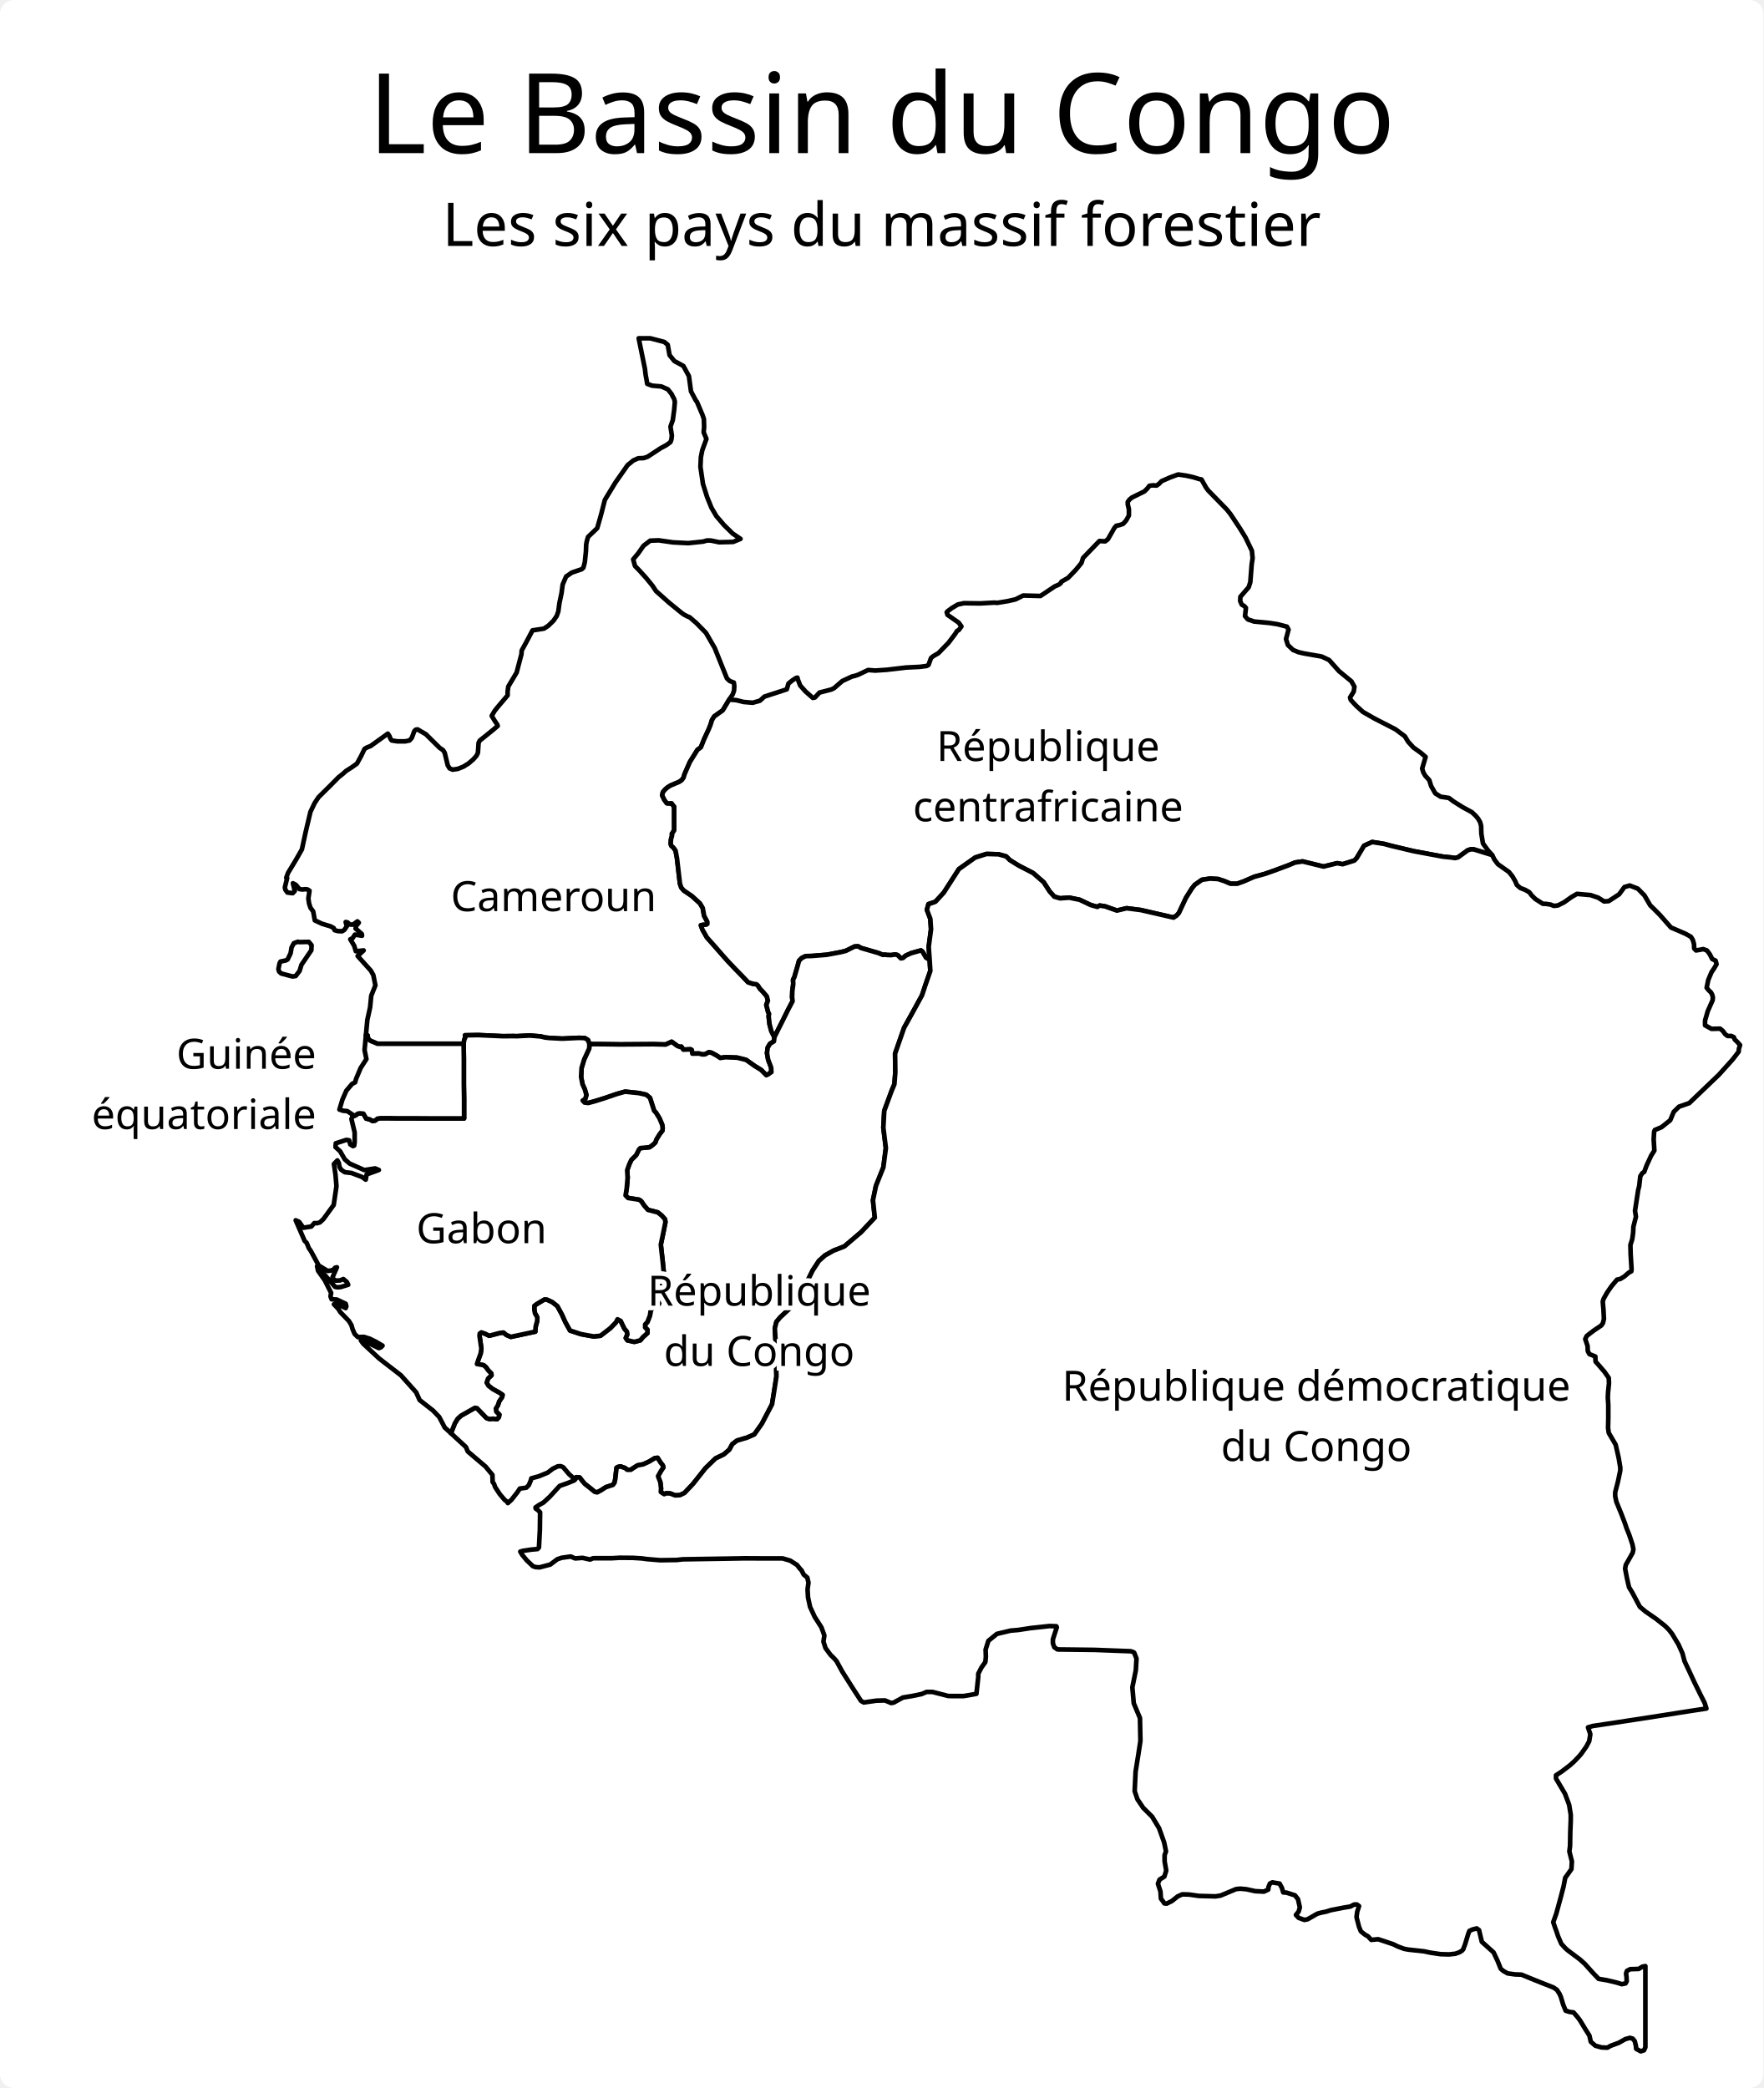
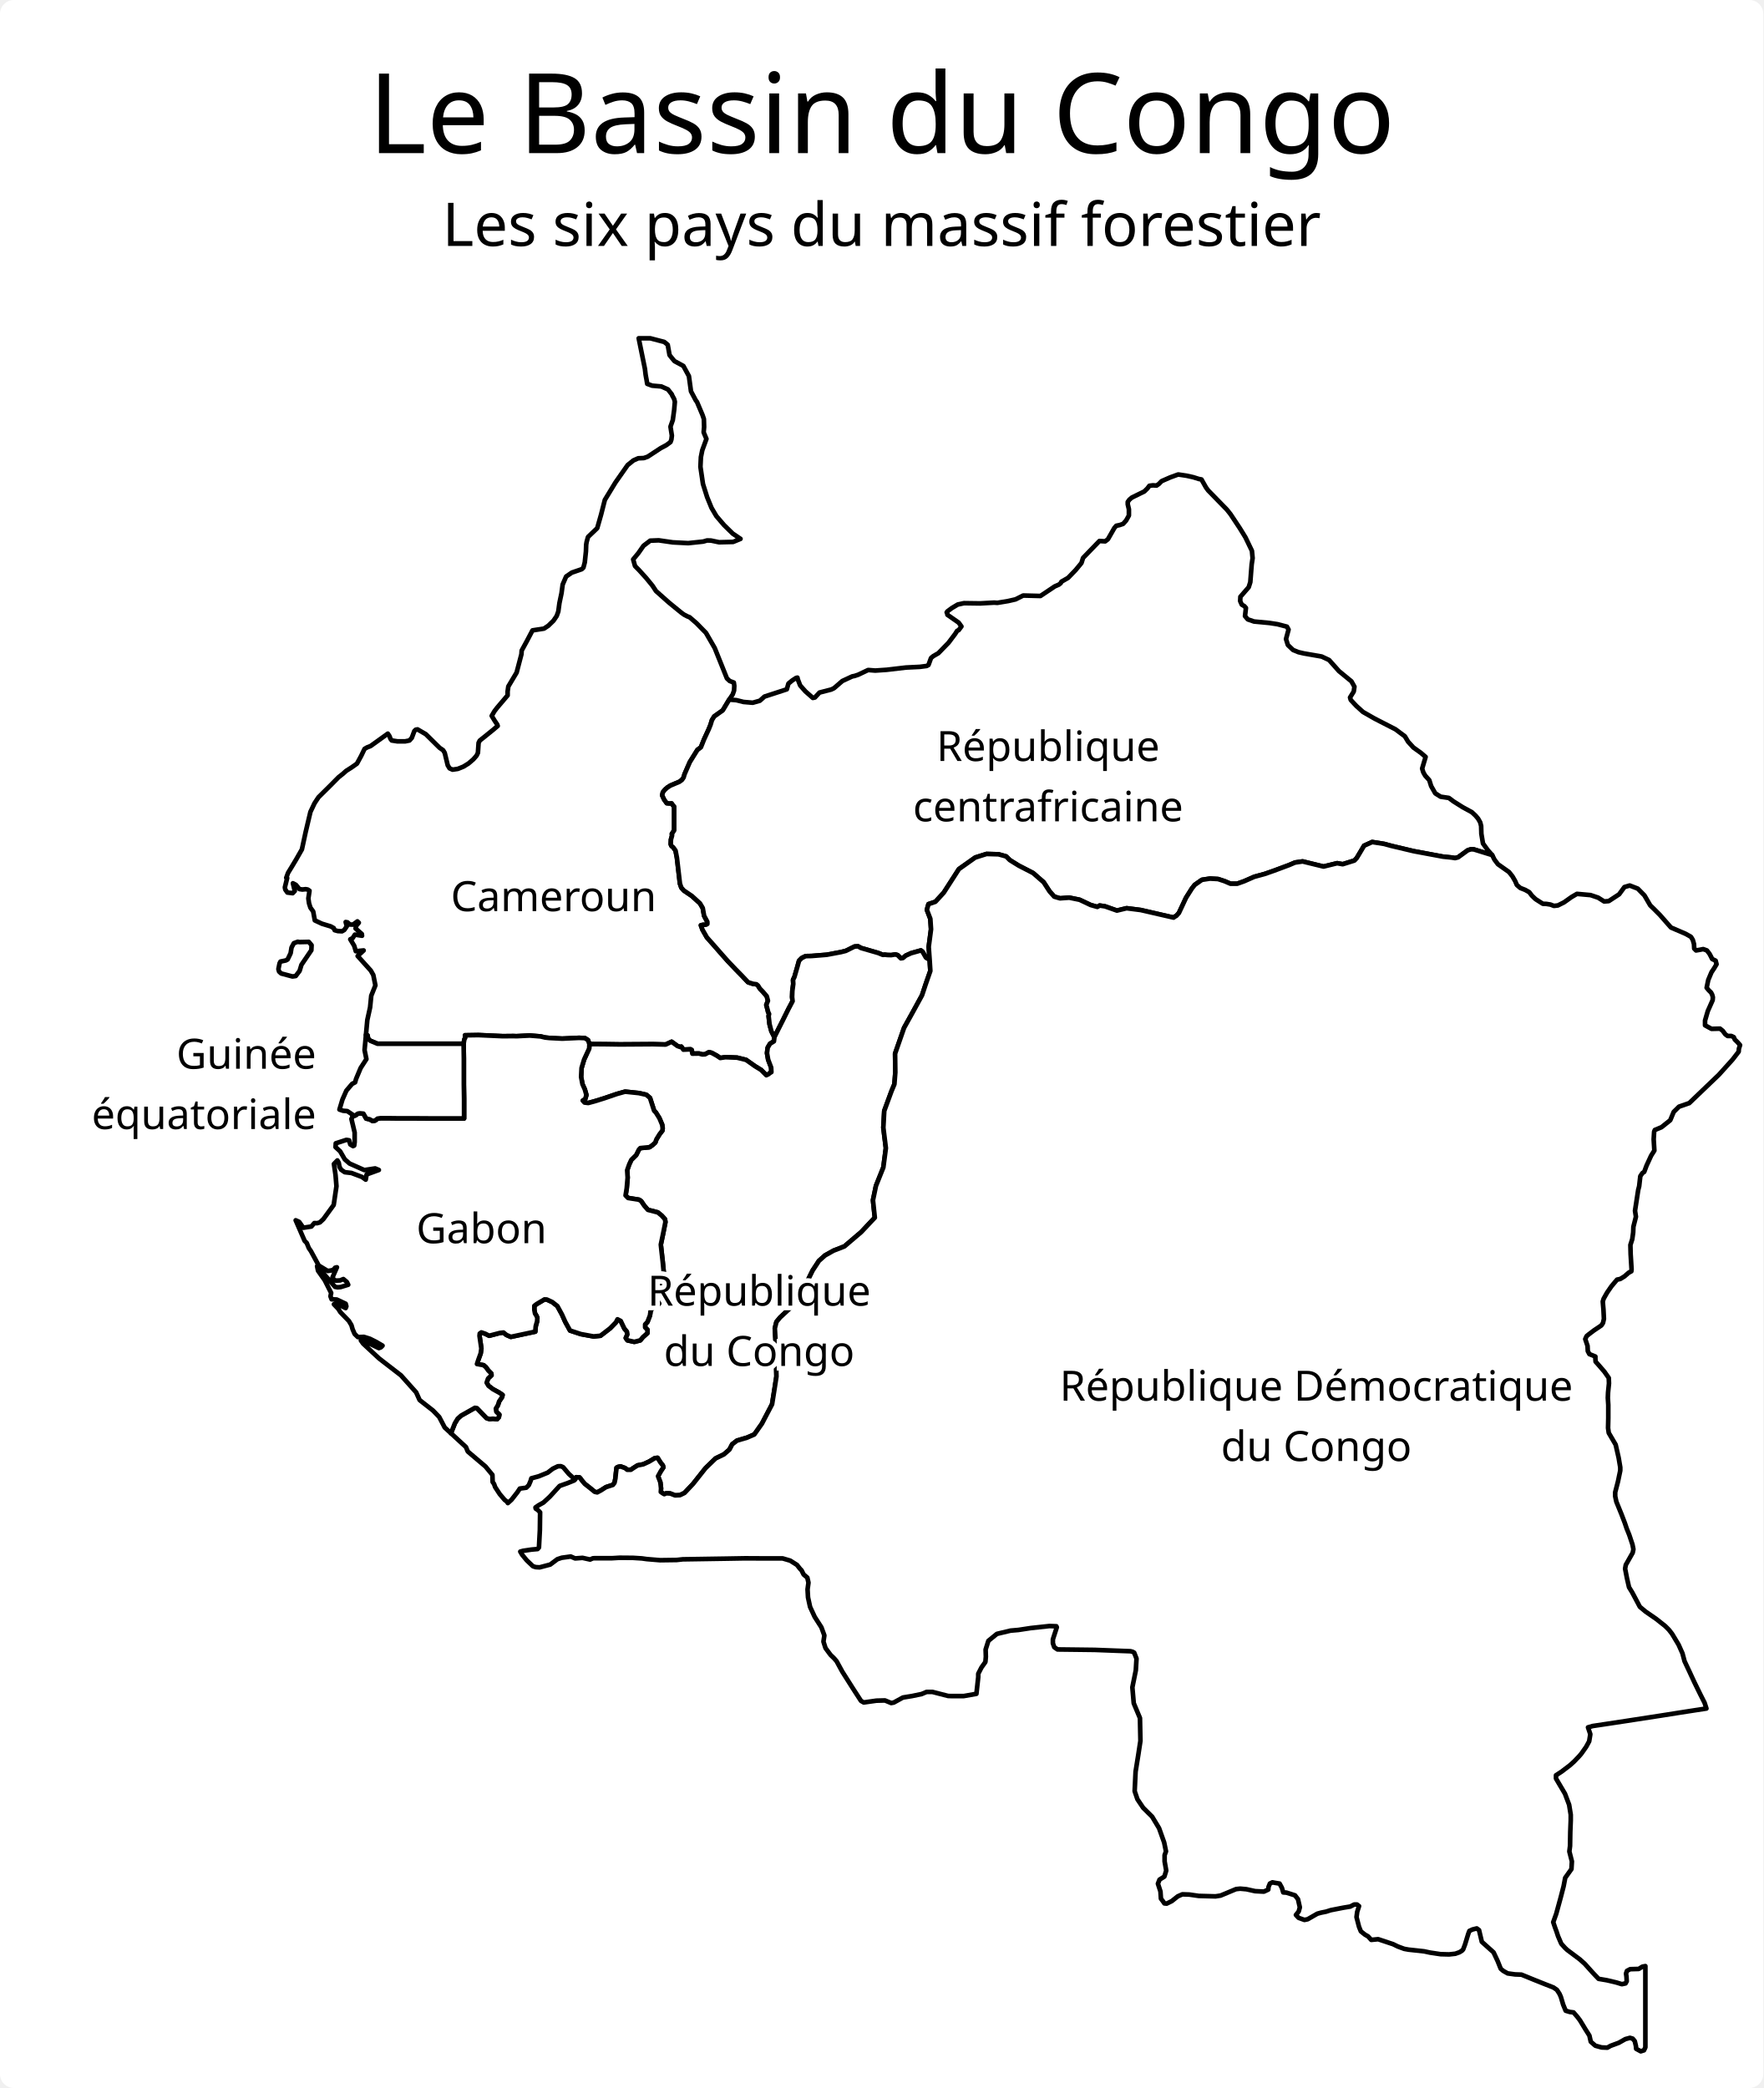
<svg xmlns="http://www.w3.org/2000/svg" viewBox="0 0 760 900" role="img" aria-label="Carte du Bassin du Congo : les six pays du massif forestier" font-family="Jost, Verdana, sans-serif">
  <defs>
    <clipPath id="zone">
      <rect x="0" y="0" width="760" height="900" rx="6" />
    </clipPath>
  </defs>
  <rect x="0" y="0" width="760" height="900" fill="#FFFFFF" rx="6" />
  <g clip-path="url(#zone)">
    <path d="M123.376,378.369L124.17,376.207L125.759,373.612L127.745,370.296L130.128,366.114L131.716,358.756L132.809,354.138L133.801,349.952L135.589,346.198L137.277,343.646L142.241,338.735L145.915,335.026L147.801,333.533L149.191,332.28L151.475,330.834L153.858,329.148L155.645,325.87L157.135,322.785L158.227,322.158L159.716,321.579L164.284,318.3L167.163,316.226L167.858,317.287L168.355,318.541L168.851,319.168L171.333,319.554L174.61,319.554L176.496,319.168L177.489,318.059L178.582,315.116L179.177,314.537L179.972,314.393L183.546,316.467L186.525,319.409L189.504,322.351L190.993,323.363L191.688,324.52L192.979,329.871L193.773,331.172L195.064,331.75L197.348,331.413L199.73,330.449L201.915,329.1L204,327.316L205.39,325.726L205.986,324.52L206.284,320.181L206.78,319.216L208.965,317.48L212.539,314.586L214.525,312.897L214.326,312.318L213.135,310.532L211.943,308.554L213.135,306.526L214.326,304.981L218.794,299.717L218.794,298.027L219.092,295.901L222.667,289.908L224.752,281.977L224.851,280.428L226.936,276.605L229.518,271.716L234.482,270.941L236.369,269.682L238.553,267.55L239.943,265.516L240.638,263.577L241.135,259.894L242.028,255.675L242.525,251.94L244.014,248.494L246.496,246.796L250.766,245.339L251.461,244.659L252.057,242.377L252.553,237.665L252.652,234.798L252.851,233.582L253.447,231.443L257.418,227.65L259.106,221.713L260.695,215.48L265.262,207.975L270.525,200.464L273.007,198.463L275.092,197.535L277.475,197.437L279.163,196.852L284.823,193.14L287.206,191.87L288.993,190.551L289.39,189.427L289.589,187.766L288.993,183.904L289.986,181.067L290.582,176.663L290.879,173.187L290.582,172.011L289.688,170.346L289.589,170.003L287.901,167.847L285.021,166.573L281.05,166.23L278.965,165.446L278.667,163.632L278.468,162.602L278.27,161.474L277.972,158.972L275.291,145.811L280.255,145.811L286.312,147.384L287.801,148.612L288.596,153.082L290.681,155.635L294.553,157.745L296.936,162.111L297.83,168.68L299.915,172.599L300.411,173.236L302.794,178.865L303.39,180.626L303.489,184.05L303.291,186.348L304.482,189.183L302.695,194.068L302.099,197.047L301.901,201.196L302.993,208.609L304.78,214.262L306.667,218.889L308.752,222.443L312.128,226.385L315.801,229.984L319.177,232.27L316,233.582L309.943,233.728L306.468,232.999L304.78,232.95L303.092,233.437L296.638,234.117L289.986,233.777L283.929,232.902L280.255,233.048L277.376,235.235L275.092,238.491L272.908,241.114L273.702,243.98L275.291,245.582L278.468,249.077L281.248,252.474L282.738,254.753L288.298,259.7L293.759,264.159L294.851,264.934L296.34,265.709L297.234,266.049L300.213,268.616L304.284,272.781L308.057,279.316L310.738,285.991L313.319,292.421L314.511,293.533L316.298,294.21L316.496,295.611L316.397,297.64L315.801,299.331L314.312,301.553L311.532,306.188L307.858,308.795L306.865,310.388L306.27,312.366L305.475,314.344L303.489,318.638L302.099,322.11L300.61,323.219L297.333,328.473L295.05,333.725L294.652,335.122L293.957,336.134L292.865,336.953L288.993,338.59L287.702,339.409L286.61,340.372L285.716,341.48L285.418,342.828L286.312,344.705L287.404,346.198L288.496,346.294L289.489,346.246L290.085,347.112L290.582,347.642L290.582,357.891L289.589,359.43L289.688,360.103L289.191,361.882L289.092,363.854L289.39,364.623L290.184,365.248L291.177,366.643L291.773,369.767L293.064,380.868L293.66,382.597L294.752,383.846L298.227,386.199L301.702,389.369L302.894,391.385L303.489,394.746L304.879,397.338L304.879,398.25L304.284,398.586L302.993,398.634L302.099,398.826L302.794,400.746L304.681,404.057L307.759,407.512L311.035,411.254L313.716,414.276L317.092,417.826L319.773,420.559L322.454,423.389L324.539,424.06L326.028,424.252L326.723,424.827L327.518,426.122L328.908,427.56L330.496,429.43L330.993,431.347L330.298,433.169L330.993,435.805L330.993,435.997L331.489,437.052L331.291,437.962L331.688,441.461L332.482,444.48L333.773,447.068L333.773,447.259L333.574,448.841L331.887,449.895L330.894,451.572L330.596,453.919L331.092,456.746L332.383,460.147L332.482,462.111L331.986,462.399L331.191,463.021L330.298,463.452L328.014,461.153L325.433,459.572L321.56,456.842L317.688,455.884L312.624,455.692L310.44,456.027L308.95,455.021L306.766,453.824L305.574,453.536L303.887,454.446L302.695,454.494L301.305,454.111L298.426,454.159L298.128,452.578L297.631,452.29L294.553,452.434L293.66,451.141L293.163,451.284L291.972,450.853L289.489,449.032L286.908,450.23L281.447,450.086L274.496,450.134L267.248,450.182L260.695,450.086L254.043,450.039L253.447,448.314L252.057,447.451L249.574,447.355L242.326,447.691L236.766,447.403L234.979,447.212L232.993,446.732L228.326,446.349L222.567,446.636L221.277,446.589L216.709,446.636L206.184,446.157L200.426,446.253L200.525,447.307L200.128,448.074L199.83,449.895L193.475,449.895L185.035,449.895L177.092,449.895L171.73,449.895L162.695,449.895L159.617,448.601L158.723,447.834L158.525,446.924L158.426,446.301L157.73,446.109L158.326,439.64L159.518,434.224L160.014,429.19L161.801,424.731L160.908,420.272L159.816,418.353L154.156,412.07L156.738,409.671L153.362,410.007L152.667,407.656L150.979,404.873L151.972,404.393L152.965,402.858L156.043,403.338L155.943,402.57L153.262,400.218L153.56,399.018L154.652,397.722L154.057,397.146L152.17,398.538L150.78,398.49L149.787,397.578L148.993,397.434L149.489,399.258L148.397,400.842L147.404,401.418L145.617,401.322L144.227,400.938L143.83,400.026L142.539,399.306L138.766,398.154L135.688,396.714L134.993,392.874L133.801,391.241L133.206,389.369L132.908,387.256L133.404,383.942L132.61,383.413L131.716,383.269L130.326,383.413L129.035,383.221L127.546,381.396L126.255,380.723L127.05,384.038L126.156,384.998L123.872,384.71L122.979,383.461L122.78,382.501L123.773,378.465Z" fill="#FFFFFF" stroke="#000000" stroke-width="2" stroke-linejoin="round" />
    <path d="M553.404,269.779L554.695,270.118L555.39,271.377L554.298,275.444L555.092,278.009L557.376,280.187L559.66,281.106L561.943,281.638L569.688,282.993L572.865,284.492L577.135,289.279L582.496,293.678L583.787,295.997L583.489,298.075L581.901,300.635L582.199,301.698L584.582,304.257L587.461,306.864L592.525,309.76L601.461,314.344L605.532,317.384L606.922,319.699L609.206,322.206L612.383,324.472L614.468,326.256L612.979,331.268L613.475,332.906L614.27,334.303L616.057,336.278L616.851,338.831L618.638,341.961L620.922,343.406L624.496,343.935L626.482,345.428L630.454,347.931L634.426,350.096L636.014,351.588L637.106,352.887L638,354.475L638.397,356.014L638.496,359.382L639.191,363.565L641.277,366.45L643.163,368.566L635.22,366.114L634.028,366.066L632.638,366.498L628.468,369.527L627.177,369.863L625.688,369.623L621.915,369.239L609.305,366.883L599.574,364.575L596.596,363.758L591.433,362.94L587.957,364.527L584.78,369.863L583.787,370.921L578.723,372.507L576.34,372.074L570.482,373.516L561.447,371.305L558.17,371.786L555.589,372.891L549.135,375.294L545.163,376.688L540.596,377.937L536.227,379.859L533.248,380.916L530.369,380.916L527.787,379.811L525.007,378.898L521.532,378.706L518.057,379.234L514.979,381.396L513.787,382.885L511.206,386.968L508.128,393.546L506.936,394.842L506.539,394.986L505.844,395.514L491.645,392.25L485.589,391.481L481.418,392.49L476.255,390.665L473.972,390.329L472.979,390.905L470.099,390.089L465.333,387.832L460.865,386.92L456.894,387.208L454.411,386.487L452.426,384.278L449.844,380.291L445.277,376.303L439.121,373.132L435.248,370.729L433.66,369.142L430.383,368.229L425.22,368.085L420.355,369.623L413.305,374.621L406.752,384.806L403.177,388.696L400.199,389.705L399.504,392.154L400.993,396.042L401.291,400.554L400.298,408.136L400.695,413.701L399.106,412.789L397.617,410.199L396.922,409.671L392.652,410.871L390.369,411.926L389.177,412.933L388.284,413.077L386.894,411.686L385.901,411.398L384.113,411.686L382.426,411.638L381.333,411.494L380.539,411.59L378.553,410.775L371.106,408.616L369.816,407.896L368.326,407.992L364.553,409.863L362.468,410.391L356.312,411.542L349.759,412.07L347.277,412.118L345.589,412.933L344.397,414.133L343.702,416.675L342.411,421.135L341.816,422.334L341.915,424.108L341.518,427.081L341.418,429.765L341.617,431.539L339.73,435.134L337.546,439.544L335.66,443.282L333.773,447.068L332.482,444.48L331.688,441.461L331.291,437.962L331.489,437.052L330.993,435.997L330.993,435.805L330.298,433.169L330.993,431.347L330.496,429.43L328.908,427.56L327.518,426.122L326.723,424.827L326.028,424.252L324.539,424.06L322.454,423.389L319.773,420.559L317.092,417.826L313.716,414.276L311.035,411.254L307.759,407.512L304.681,404.057L302.794,400.746L302.099,398.826L302.993,398.634L304.284,398.586L304.879,398.25L304.879,397.338L303.489,394.746L302.894,391.385L301.702,389.369L298.227,386.199L294.752,383.846L293.66,382.597L293.064,380.868L291.773,369.767L291.177,366.643L290.184,365.248L289.39,364.623L289.092,363.854L289.191,361.882L289.688,360.103L289.589,359.43L290.582,357.891L290.582,347.642L290.085,347.112L289.489,346.246L288.496,346.294L287.404,346.198L286.312,344.705L285.418,342.828L285.716,341.48L286.61,340.372L287.702,339.409L288.993,338.59L292.865,336.953L293.957,336.134L294.652,335.122L295.05,333.725L297.333,328.473L300.61,323.219L302.099,322.11L303.489,318.638L305.475,314.344L306.27,312.366L306.865,310.388L307.858,308.795L311.532,306.188L314.312,301.553L317.39,301.794L320.468,302.567L324.44,302.905L327.518,302.036L329.504,300.249L333.972,298.8L339.135,297.109L339.83,294.644L341.418,293.34L343.106,292.228L343.702,292.083L343.901,292.905L344.894,295.466L347.177,298.027L350.355,300.828L351.248,300.635L353.234,298.51L358.298,297.205L359.489,296.626L363.064,293.533L367.333,291.551L368.326,291.358L369.915,290.826L374.184,288.796L377.262,289.038L382.227,288.699L390.468,287.732L396.426,287.442L399.404,287.055L400.199,286.62L401.291,283.621L402.284,282.799L404.468,281.541L408.837,277.041L411.716,273.217L412.511,271.958L412.61,271.861L413.206,271.619L414.397,270.021L413.206,268.374L408.34,264.983L408.34,264.547L408.043,263.965L408.34,263.529L410.227,262.123L412.809,260.572L415.489,259.991L422.44,260.088L428.496,259.748L429.887,259.845L434.553,259.069L437.73,258.342L441.007,256.693L448.454,256.887L454.61,252.765L456.397,251.988L457.191,251.358L457.489,250.727L460.369,249.077L463.645,245.679L466.128,242.668L466.823,240.483L473.872,233.193L476.355,233.339L477.546,232.416L480.326,227.552L481.121,226.628L482.511,226.336L484.099,225.801L485.39,224.341L486.582,222.2L486.582,219.522L486.085,217.38L486.085,216.357L486.78,215.383L487.872,214.457L493.234,211.826L494.525,210.559L495.418,209.389L496.908,209.194L498.496,209.292L499.489,208.609L500.681,207.39L504.355,205.781L507.83,204.513L511.404,205.049L514.284,205.683L516.766,206.464L517.858,206.659L519.844,210.169L520.738,211.387L528.78,219.62L530.369,221.616L534.34,227.601L536.823,231.638L539.603,237.422L539.901,240.58L539.504,243.251L538.908,250.921L538.213,253.104L534.638,257.227L534.539,259.069L535.234,260.621L536.326,261.251L537.021,262.026L536.624,265.564L537.816,266.969L540.496,267.89L547.149,268.519L550.624,269.052Z" fill="#FFFFFF" stroke="#000000" stroke-width="2" stroke-linejoin="round" />
    <path d="M194.369,617.764L196.057,613.493L197.248,611.526L198.738,610.183L204.695,606.825L205.589,606.968L209.759,611.286L211.05,611.67L212.44,611.526L214.227,611.718L215.021,610.854L215.22,609.751L213.929,608.504L213.73,607.16L214.624,605.673L215.121,604.09L216.411,602.172L216.61,601.261L215.22,600.301L212.44,598.767L210.553,597.328L209.759,595.985L210.355,594.211L211.844,592.773L211.745,592.006L210.454,590.711L209.461,589.321L208.468,588.458L205.589,587.931L206.184,586.109L207.177,583.377L207.475,581.268L206.681,575.804L206.78,574.798L207.475,574.319L209.163,574.894L210.851,575.757L215.418,574.558L217.007,574.367L218.298,575.421L220.184,576.236L230.709,573.983L230.908,571.635L231.504,569.527L231.603,567.946L231.106,566.94L230.61,566.173L230.312,564.592L230.312,562.868L231.305,562.101L234.681,560.089L235.674,560.137L238.057,561.239L240.241,562.963L242.227,566.605L243.617,569.719L245.702,573.504L250.369,575.038L255.83,576.044L258.809,575.757L262.979,572.546L265.461,570.006L266.156,568.665L267.546,569.383L269.135,572.69L270.227,573.983L270.426,575.181L269.73,576.715L270.426,577.721L273.404,578.392L275.986,577.721L277.078,576.379L279.064,574.606L279.064,573.169L278.071,572.163L278.071,570.869L279.064,569.815L280.156,566.988L280.454,564.88L281.447,563.586L283.433,562.628L284.128,561.814L285.22,556.88L284.624,555.107L284.624,553.622L285.915,551.754L286.113,548.641L285.617,543.612L285.22,540.117L284.823,536.477L285.816,531.736L286.809,526.757L286.61,525.512L285.22,523.979L283.532,522.591L279.262,521.49L277.674,519.67L276.383,517.755L275.489,517.132L270.723,516.366L269.631,515.265L270.128,512.201L270.525,507.604L270.326,504.396L271.22,501.859L272.113,499.943L274.199,497.885L275.39,495.49L275.986,494.868L279.957,494.485L281.348,493.479L282.44,492.474L282.936,491.085L284.326,488.835L285.518,487.302L285.617,486.249L285.418,484.812L284.227,481.987L282.738,479.593L281.943,478.779L280.156,473.223L278.567,471.882L275.39,471.164L269.433,470.541L265.858,471.547L260.397,473.415L256.227,474.708L253.546,475.426L251.957,475.235L251.163,474.373L252.255,473.654L252.752,471.978L252.057,469.535L251.064,467.332L250.468,464.219L250.667,460.339L251.759,456.698L253.943,451.955L254.043,450.039L260.695,450.086L267.248,450.182L274.496,450.134L281.447,450.086L286.908,450.23L289.489,449.032L291.972,450.853L293.163,451.284L293.66,451.141L294.553,452.434L297.631,452.29L298.128,452.578L298.426,454.159L301.305,454.111L302.695,454.494L303.887,454.446L305.574,453.536L306.766,453.824L308.95,455.021L310.44,456.027L312.624,455.692L317.688,455.884L321.56,456.842L325.433,459.572L328.014,461.153L330.298,463.452L331.191,463.021L331.986,462.399L332.482,462.111L332.383,460.147L331.092,456.746L330.596,453.919L330.894,451.572L331.887,449.895L333.574,448.841L333.773,447.259L333.773,447.068L335.66,443.282L337.546,439.544L339.73,435.134L341.617,431.539L341.418,429.765L341.518,427.081L341.915,424.108L341.816,422.334L342.411,421.135L343.702,416.675L344.397,414.133L345.589,412.933L347.277,412.118L349.759,412.07L356.312,411.542L362.468,410.391L364.553,409.863L368.326,407.992L369.816,407.896L371.106,408.616L378.553,410.775L380.539,411.59L381.333,411.494L382.426,411.638L384.113,411.686L385.901,411.398L386.894,411.686L388.284,413.077L389.177,412.933L390.369,411.926L392.652,410.871L396.922,409.671L397.617,410.199L399.106,412.789L400.695,413.701L400.993,418.497L398.908,424.491L397.418,428.998L393.348,436.429L389.674,443.042L385.801,454.159L385.901,462.255L385.504,467.332L384.213,470.445L381.135,478.827L380.738,486.057L381.83,494.868L380.738,503.199L377.56,511.147L376.27,517.324L377.064,524.841L371.206,531.066L363.957,537.243L359.291,539.063L355.617,541.122L352.936,543.517L352.142,544.762L350.255,547.635L345.887,556.544L343.603,560.424L340.624,563.778L336.255,567.85L334.667,569.767L333.972,572.546L334.27,577.673L334.667,593.3L333.972,597.808L332.78,605.29L328.411,613.637L325.135,618.292L321.957,619.684L317.688,620.932L315.603,622.516L314.411,624.82L312.028,626.884L308.454,628.613L304.085,632.839L298.723,639.611L295.05,643.503L293.064,644.464L290.979,644.56L288.894,643.744L287.206,643.647L286.312,644.032L285.716,643.695L284.823,643.071L284.922,641.533L284.624,638.939L283.631,636.297L284.823,634.135L285.915,632.503L285.716,631.686L284.624,630.294L283.433,628.373L282.241,628.517L279.759,630.005L277.277,631.158L274.794,631.638L272.908,632.839L271.915,633.511L270.326,633.511L269.433,632.791L267.447,632.07L266.355,632.31L265.759,632.647L265.461,635.096L265.262,637.21L264.865,639.131L264.17,640.044L261.191,641.005L259.106,642.35L257.418,643.263L256.326,643.023L254.142,641.245L252.057,639.611L250.865,638.218L250.17,637.258L249.773,636.825L248.383,636.729L247.986,637.642L247.291,637.21L245.206,635.336L242.723,632.407L241.73,631.974L240.44,632.022L238.255,633.079L236.071,634.76L232.199,636.345L229.021,637.21L228.723,638.266L227.929,640.14L226.837,641.245L224.057,641.629L222.965,643.263L220.482,646.435L218.894,647.876L218.496,647.252L217.504,646.483L215.418,644.032L213.433,641.005L212.936,639.611L212.34,638.795L212.241,635.72L209.262,632.118L201.617,625.636L200.823,623.716Z" fill="#FFFFFF" stroke="#000000" stroke-width="2" stroke-linejoin="round" />
    <path d="M735.504,736.43L730.738,737.156L723.887,738.22L716.241,739.43L708.397,740.639L700.553,741.849L693.206,742.962L686.454,743.979L684.468,744.56L685.461,747.513L684.965,750.564L683.674,752.938L681.589,755.894L680.596,757.057L678.411,759.335L676.624,760.935L673.05,763.651L670.667,765.203L670.667,766.61L674.539,773.161L676.326,777.92L677.021,782.195L677.021,784.625L676.823,789.682L676.723,795.666L676.426,798.051L677.518,802.335L677.319,805.648L674.638,809.4L673.943,813.057L672.652,818.032L670.766,824.915L669.475,828.53L670.27,830.875L670.865,832.488L671.56,834.591L672.95,837.818L674.638,839.677L675.532,840.509L680.894,844.523L683.078,846.481L686.553,850.351L689.035,852.948L692.511,853.537L696.681,854.517L699.064,855.252L700.652,854.909L701.149,853.978L701.05,852.066L700.851,850.645L701.248,849.518L702.638,848.783L706.312,848.685L707.901,847.706L709.191,847.461L709.191,851.723L709.191,855.792L709.191,860.746L709.191,866.44L709.191,871.106L709.191,876.071L709.191,881.827L709.191,882.466L708.596,883.746L707.206,884.189L705.22,883.106L705.121,881.925L704.624,879.809L703.73,878.727L702.539,878.382L700.553,878.924L697.773,880.498L694.199,881.827L692.809,882.614L690.326,882.516L687.645,881.777L685.66,880.055L685.064,877.399L683.376,874.743L680.993,870.811L679.801,869.239L678.213,867.422L676.624,867.225L674.837,866.685L673.745,864.034L672.752,860.697L672.156,859.372L671.064,857.704L669.574,856.674L666.199,855.351L661.532,853.488L655.773,851.135L652.993,851.037L649.816,850.596L647.929,849.518L646.837,848.587L645.546,845.355L643.759,841.537L638.695,836.987L637.504,831.951L636.511,831.218L634.723,831.657L633.333,832.293L632.837,833.613L631.447,838.161L630.652,840.265L630.156,840.803L629.064,841.488L627.277,842.124L624.596,842.418L620.922,842.32L616.355,841.635L613.872,841.096L607.121,840.362L605.234,840.02L602.454,838.992L600.468,838.014L594.014,835.862L591.035,836.155L589.645,834.64L588.355,833.906L586.567,832.488L585.773,830.533L584.681,826.332L584.979,824.085L585.773,821.595L584.879,820.912L583.688,820.912L582,821.79L579.021,822.279L573.56,823.353L571.574,823.987L569.39,824.427L567.801,824.866L563.631,827.26L562.241,827.553L559.759,826.674L558.567,825.404L559.759,823.939L560.255,822.132L559.461,818.618L558.17,816.959L554.496,815.788L553.106,815.691L552.511,813.691L551.518,811.887L549.433,811.545L548.44,811.35L547.348,811.887L546.752,813.349L546.652,814.471L544.766,815.349L540.993,815.154L537.22,814.325L534.539,814.081L532.752,814.276L526.099,817.057L523.915,817.398L516.667,817.203L512.596,816.617L509.617,816.52L507.631,817.398L505.05,819.448L502.865,820.521L501.872,820.424L501.277,819.545L500.383,818.374L500.184,815.3L499.092,811.935L499.787,810.18L501.872,808.864L502.667,806.281L501.972,802.335L501.972,799.608L502.567,798.002L501.773,794.157L499.589,788.028L496.61,783.07L492.738,779.232L490.255,775.54L489.064,772.045L489.461,763.651L490.652,756.233L491.546,750.371L491.348,740.543L488.667,734.157L488.071,727.291L489.56,719.947L489.858,714.924L488.865,712.365L488.17,711.979L487.277,711.738L480.723,711.496L471.887,711.158L464.142,711.062L455.801,710.965L454.411,710L453.816,708.311L453.816,706.622L455.504,701.412L455.305,700.978L452.326,700.881L444.284,701.749L438.922,702.569L435.546,702.859L429.688,704.258L426.014,707.249L424.823,711.014L424.922,714.103L424.723,716.373L423.035,718.739L421.645,721.444L421.645,722.894L420.851,730.095L415.39,731.062L409.929,731.062L408.638,731.014L401.887,729.273L399.404,729.273L397.22,730.192L393.05,731.062L389.177,731.69L385.206,733.867L384.113,734.06L381.433,732.948L377.759,733.044L373.986,733.576L372.298,733.818L371.106,733.141L367.631,727.775L363.064,720.575L360.582,716.035L359.589,714.876L358,713.331L355.816,710.386L354.922,707.587L355.319,704.933L354.028,701.412L351.149,696.927L349.163,692.636L348.27,688.54L348.071,685.071L348.468,682.181L347.972,680.013L346.383,678.665L345.489,676.883L344.794,676.161L343.504,674.524L340.624,672.695L337.348,671.732L330.397,671.732L321.163,671.684L312.823,671.829L303.589,671.973L294.255,672.117L291.674,672.406L284.525,672.502L278.766,672.021L276.681,671.732L272.908,671.492L267.05,671.444L263.872,671.636L256.227,671.636L255.532,671.684L254.34,672.214L251.064,671.492L247.887,671.732L246,670.914L242.128,671.444L240.241,672.069L237.163,674.38L232.596,675.583L230.908,675.487L229.716,675.102L227.035,672.551L225.05,670.144L224.255,668.797L225.447,668.46L229.021,667.93L231.702,667.69L232.298,667.016L232.695,659.512L232.794,651.866L231.801,650.857L230.908,650.28L230.809,649.751L232.199,648.79L234.184,647.684L234.78,647.156L236.965,645.137L241.234,640.476L244.511,639.323L247.489,638.122L247.986,637.642L248.383,636.729L249.773,636.825L250.17,637.258L250.865,638.218L252.057,639.611L254.142,641.245L256.326,643.023L257.418,643.263L259.106,642.35L261.191,641.005L264.17,640.044L264.865,639.131L265.262,637.21L265.461,635.096L265.759,632.647L266.355,632.31L267.447,632.07L269.433,632.791L270.326,633.511L271.915,633.511L272.908,632.839L274.794,631.638L277.277,631.158L279.759,630.005L282.241,628.517L283.433,628.373L284.624,630.294L285.716,631.686L285.915,632.503L284.823,634.135L283.631,636.297L284.624,638.939L284.922,641.533L284.823,643.071L285.716,643.695L286.312,644.032L287.206,643.647L288.894,643.744L290.979,644.56L293.064,644.464L295.05,643.503L298.723,639.611L304.085,632.839L308.454,628.613L312.028,626.884L314.411,624.82L315.603,622.516L317.688,620.932L321.957,619.684L325.135,618.292L328.411,613.637L332.78,605.29L333.972,597.808L334.667,593.3L334.27,577.673L333.972,572.546L334.667,569.767L336.255,567.85L340.624,563.778L343.603,560.424L345.887,556.544L350.255,547.635L352.142,544.762L352.936,543.517L355.617,541.122L359.291,539.063L363.957,537.243L371.206,531.066L377.064,524.841L376.27,517.324L377.56,511.147L380.738,503.199L381.83,494.868L380.738,486.057L381.135,478.827L384.213,470.445L385.504,467.332L385.901,462.255L385.801,454.159L389.674,443.042L393.348,436.429L397.418,428.998L398.908,424.491L400.993,418.497L400.695,413.701L400.298,408.136L401.291,400.554L400.993,396.042L399.504,392.154L400.199,389.705L403.177,388.696L406.752,384.806L413.305,374.621L420.355,369.623L425.22,368.085L430.383,368.229L433.66,369.142L435.248,370.729L439.121,373.132L445.277,376.303L449.844,380.291L452.426,384.278L454.411,386.487L456.894,387.208L460.865,386.92L465.333,387.832L470.099,390.089L472.979,390.905L473.972,390.329L476.255,390.665L481.418,392.49L485.589,391.481L491.645,392.25L505.844,395.514L506.539,394.986L506.936,394.842L508.128,393.546L511.206,386.968L513.787,382.885L514.979,381.396L518.057,379.234L521.532,378.706L525.007,378.898L527.787,379.811L530.369,380.916L533.248,380.916L536.227,379.859L540.596,377.937L545.163,376.688L549.135,375.294L555.589,372.891L558.17,371.786L561.447,371.305L570.482,373.516L576.34,372.074L578.723,372.507L583.787,370.921L584.78,369.863L587.957,364.527L591.433,362.94L596.596,363.758L599.574,364.575L609.305,366.883L621.915,369.239L625.688,369.623L627.177,369.863L628.468,369.527L632.638,366.498L634.028,366.066L635.22,366.114L643.163,368.566L644.156,370.536L645.645,372.507L650.411,375.871L651.901,377.745L653.092,379.811L653.787,381.444L655.277,382.741L657.362,383.558L659.149,384.566L660.241,386.007L661.83,387.544L665.007,389.561L666.496,389.609L668.284,389.897L669.773,390.473L671.461,390.281L674.142,388.936L677.319,386.679L679.702,385.287L685.56,385.815L688.837,386.92L691.418,388.552L693.404,388.408L697.872,385.479L700.156,382.357L702.44,381.684L705.915,383.029L708.794,385.959L711.277,390.233L712.965,391.865L715.447,394.362L720.213,399.786L726.468,402.474L728.851,403.817L729.645,405.161L730.142,406.936L730.241,408.856L731.035,409.671L732.723,409.383L734.113,409.095L735.702,409.671L736.794,411.062L737.39,412.166L737.986,413.365L739.475,414.085L739.872,415.619L738.78,417.442L737.688,419.073L736.298,422.382L735.603,425.738L736.496,426.841L737.489,427.8L737.986,428.759L738.284,429.861L738.184,431.108L736.099,435.805L734.908,439.879L734.908,441.94L737.688,443.474L741.362,443.378L742.553,444.336L743.645,445.822L744.638,446.541L746.227,446.541L747.319,447.068L747.716,448.074L748.908,449.224L750,450.47L749.504,452.051L749.404,453.297L746.823,456.65L740.865,463.261L728.057,475.522L727.957,475.522L723.688,477.007L721.404,479.258L719.915,482.849L716.142,485.866L713.262,487.063L712.965,487.829L712.766,491.085L713.064,495.921L711.674,498.124L709.688,502.433L708.695,505.114L707.901,505.641L707.007,506.982L706.511,511.339L706.113,512.823L704.723,521.873L705.121,524.458L704.028,528.768L703.929,531.258L703.532,534.131L702.738,536.621L702.837,540.595L703.234,547.109L703.135,547.971L702.043,548.545L700.156,550.174L698.369,551.275L696.979,551.563L694.596,554.389L692.709,557.119L691.22,559.754L690.823,560.999L691.121,564.449L691.319,568.473L690.922,570.246L690.227,571.3L686.95,573.504L684.865,575.086L683.872,575.9L683.277,577.194L684.27,580.166L684.369,582.37L685.064,583.664L687.645,584.719L687.645,585.774L687.745,586.924L689.035,588.362L691.518,591.239L693.404,593.924L693.504,596.273L693.106,600.205L693.007,602.508L693.206,605.577L693.206,611.382L693.106,615.509L693.404,617.62L696.383,622.708L697.674,628.373L698.369,632.503L698.369,633.847L697.376,638.603L696.184,643.215L696.184,644.945L696.681,647.3L698.865,652.635L700.355,656.53L701.149,658.886L702.241,661.58L703.631,665.765L704.028,667.786L703.73,669.278L700.752,674.524L700.454,676.161L701.248,680.254L702.142,684.155L703.532,686.42L706.809,692.588L709.291,694.661L713.759,697.747L717.73,700.881L719.319,702.473L720.709,704.258L723.489,708.89L725.177,712.655L726.071,716.035L728.255,720.671L730.241,724.971L732.823,730.24L734.709,733.963Z" fill="#FFFFFF" stroke="#000000" stroke-width="2" stroke-linejoin="round" />
    <path d="M254.043,450.039L253.943,451.955L251.759,456.698L250.667,460.339L250.468,464.219L251.064,467.332L252.057,469.535L252.752,471.978L252.255,473.654L251.163,474.373L251.957,475.235L253.546,475.426L256.227,474.708L260.397,473.415L265.858,471.547L269.433,470.541L275.39,471.164L278.567,471.882L280.156,473.223L281.943,478.779L282.738,479.593L284.227,481.987L285.418,484.812L285.617,486.249L285.518,487.302L284.326,488.835L282.936,491.085L282.44,492.474L281.348,493.479L279.957,494.485L275.986,494.868L275.39,495.49L274.199,497.885L272.113,499.943L271.22,501.859L270.326,504.396L270.525,507.604L270.128,512.201L269.631,515.265L270.723,516.366L275.489,517.132L276.383,517.755L277.674,519.67L279.262,521.49L283.532,522.591L285.22,523.979L286.61,525.512L286.809,526.757L285.816,531.736L284.823,536.477L285.22,540.117L285.617,543.612L286.113,548.641L285.915,551.754L284.624,553.622L284.624,555.107L285.22,556.88L284.128,561.814L283.433,562.628L281.447,563.586L280.454,564.88L280.156,566.988L279.064,569.815L278.071,570.869L278.071,572.163L279.064,573.169L279.064,574.606L277.078,576.379L275.986,577.721L273.404,578.392L270.426,577.721L269.73,576.715L270.426,575.181L270.227,573.983L269.135,572.69L267.546,569.383L266.156,568.665L265.461,570.006L262.979,572.546L258.809,575.757L255.83,576.044L250.369,575.038L245.702,573.504L243.617,569.719L242.227,566.605L240.241,562.963L238.057,561.239L235.674,560.137L234.681,560.089L231.305,562.101L230.312,562.868L230.312,564.592L230.61,566.173L231.106,566.94L231.603,567.946L231.504,569.527L230.908,571.635L230.709,573.983L220.184,576.236L218.298,575.421L217.007,574.367L215.418,574.558L210.851,575.757L209.163,574.894L207.475,574.319L206.78,574.798L206.681,575.804L207.475,581.268L207.177,583.377L206.184,586.109L205.589,587.931L208.468,588.458L209.461,589.321L210.454,590.711L211.745,592.006L211.844,592.773L210.355,594.211L209.759,595.985L210.553,597.328L212.44,598.767L215.22,600.301L216.61,601.261L216.411,602.172L215.121,604.09L214.624,605.673L213.73,607.16L213.929,608.504L215.22,609.751L215.021,610.854L214.227,611.718L212.44,611.526L211.05,611.67L209.759,611.286L205.589,606.968L204.695,606.825L198.738,610.183L197.248,611.526L196.057,613.493L194.369,617.764L191.688,615.317L189.305,610.758L186.624,607.976L180.865,603.467L179.376,600.157L172.823,592.821L163.39,585.534L156.539,579.159L155.546,577.769L156.738,577.913L163.291,581.076L164.184,580.741L164.879,580.022L162.099,578.392L159.418,577.05L156.837,576.236L154.255,576.332L152.865,574.99L151.972,572.929L151.475,571.204L150.383,569.383L146.709,565.598L145.816,564.161L143.929,562.197L145.121,561.909L148.993,563.826L149.291,563.059L148.993,561.957L145.121,560.137L142.936,560.041L142.44,558.748L142.738,557.311L139.957,551.802L137.078,547.731L136.681,545.768L144.426,554.676L145.518,554.868L146.809,554.772L150.085,553.766L149.489,552.569L148,551.323L146.61,551.898L144.723,551.994L143.83,551.467L143.333,550.557L145.22,546.247L144.426,546.438L143.83,547.204L142.837,547.588L141.248,547.827L137.376,545.48L134,539.255L133.106,537.962L132.213,535.759L131.319,534.897L127.447,525.99L128.936,526.661L130.723,529.199L134.199,528.672L135.489,527.187L136.681,527.235L137.872,526.9L139.362,525.512L143.83,519.383L145.021,511.291L144.624,506.503L143.929,501.715L145.418,500.183L146.014,501.188L146.312,502.912L147.007,504.157L148.596,505.258L151.475,505.593L156.043,507.317L157.631,508.466L158.028,506.216L163.291,504.301L161.702,503.63L157.035,504.348L150.681,501.523L148.596,499.704L146.61,496.257L144.624,494.437L144.723,492.809L149.291,491.325L150.482,491.516L150.979,493.288L152.17,494.006L152.667,493.767L152.865,492.282L152.865,488.164L151.475,482.322L151.972,481.221L153.163,480.79L154.255,480.024L155.05,479.88L156.638,480.024L157.433,481.412L157.83,482.131L159.319,482.466L160.61,483.184L161.702,482.993L162.695,482.179L163.986,481.987L168.156,481.987L171.929,482.035L179.376,482.035L186.922,482.083L194.369,482.083L200.028,482.083L200.028,478.779L200.028,473.606L199.929,467.524L199.929,461.68L199.929,456.267L199.83,449.895L200.128,448.074L200.525,447.307L200.426,446.253L206.184,446.157L216.709,446.636L221.277,446.589L222.567,446.636L228.326,446.349L232.993,446.732L234.979,447.212L236.766,447.403L242.326,447.691L249.574,447.355L252.057,447.451L253.447,448.314Z" fill="#FFFFFF" stroke="#000000" stroke-width="2" stroke-linejoin="round" />
    <path d="M128.34,405.929L129.035,406.073L133.106,405.977L134.298,407.416L134.199,409.575L129.929,415.859L129.135,418.497L127.447,420.703L126.057,420.895L121.191,419.6L120.298,418.785L120,417.73L120.496,415.236L120.894,414.468L123.177,413.989L123.972,413.557L125.262,410.871L125.66,408.424L126.652,406.553ZM199.83,449.895L199.929,456.267L199.929,461.68L199.929,467.524L200.028,473.606L200.028,478.779L200.028,482.083L194.369,482.083L186.922,482.083L179.376,482.035L171.929,482.035L168.156,481.987L163.986,481.987L162.695,482.179L161.702,482.993L160.61,483.184L159.319,482.466L157.83,482.131L157.433,481.412L156.638,480.024L155.05,479.88L154.255,480.024L153.163,480.79L151.972,481.221L152.17,480.598L149.688,478.922L147.901,478.779L146.312,478.252L147.603,473.942L149.291,470.11L151.773,467.189L153.064,466.518L153.461,465.081L155.447,460.339L157.929,456.506L157.135,452.626L157.73,446.109L158.426,446.301L158.525,446.924L158.723,447.834L159.617,448.601L162.695,449.895L171.73,449.895L177.092,449.895L185.035,449.895L193.475,449.895Z" fill="#FFFFFF" stroke="#000000" stroke-width="2" stroke-linejoin="round" />
    <text x="238.615" y="392.726" text-anchor="middle" class="lbl" font-size="18" font-weight="500" fill="#000000" stroke="#FFFFFF" stroke-width="4" paint-order="stroke">Cameroun</text>
    <text x="451.755" y="328.015" text-anchor="middle" class="lbl" font-size="18" font-weight="500" fill="#000000" stroke="#FFFFFF" stroke-width="4" paint-order="stroke">République</text>
    <text x="451.755" y="354.015" text-anchor="middle" class="lbl" font-size="18" font-weight="500" fill="#000000" stroke="#FFFFFF" stroke-width="4" paint-order="stroke">centrafricaine</text>
    <text x="327.22" y="562.769" text-anchor="middle" class="lbl" font-size="18" font-weight="500" fill="#000000" stroke="#FFFFFF" stroke-width="4" paint-order="stroke">République</text>
    <text x="327.22" y="588.769" text-anchor="middle" class="lbl" font-size="18" font-weight="500" fill="#000000" stroke="#FFFFFF" stroke-width="4" paint-order="stroke">du Congo</text>
-     <text x="567.353" y="603.741" text-anchor="middle" class="lbl" font-size="18" font-weight="500" fill="#000000" stroke="#FFFFFF" stroke-width="4" paint-order="stroke">République démocratique</text>
+     <text x="567.353" y="603.741" text-anchor="middle" class="lbl" font-size="18" font-weight="500" fill="#000000" stroke="#FFFFFF" stroke-width="4" paint-order="stroke">République Démocratique</text>
    <text x="567.353" y="629.741" text-anchor="middle" class="lbl" font-size="18" font-weight="500" fill="#000000" stroke="#FFFFFF" stroke-width="4" paint-order="stroke">du Congo</text>
    <text x="207.544" y="535.857" text-anchor="middle" class="lbl" font-size="18" font-weight="500" fill="#000000" stroke="#FFFFFF" stroke-width="4" paint-order="stroke">Gabon</text>
    <text x="136.312" y="460.647" text-anchor="end" class="lbl" font-size="18" font-weight="500" fill="#000000" stroke="#FFFFFF" stroke-width="4" paint-order="stroke">Guinée</text>
    <text x="136.312" y="486.647" text-anchor="end" class="lbl" font-size="18" font-weight="500" fill="#000000" stroke="#FFFFFF" stroke-width="4" paint-order="stroke">équatoriale</text>
  </g>
  <text x="380" y="66" text-anchor="middle" font-size="48" font-weight="500" fill="#000000">Le Bassin du Congo</text>
  <text x="380" y="106" text-anchor="middle" font-size="26" fill="#000000">Les six pays du massif forestier</text>
</svg>
